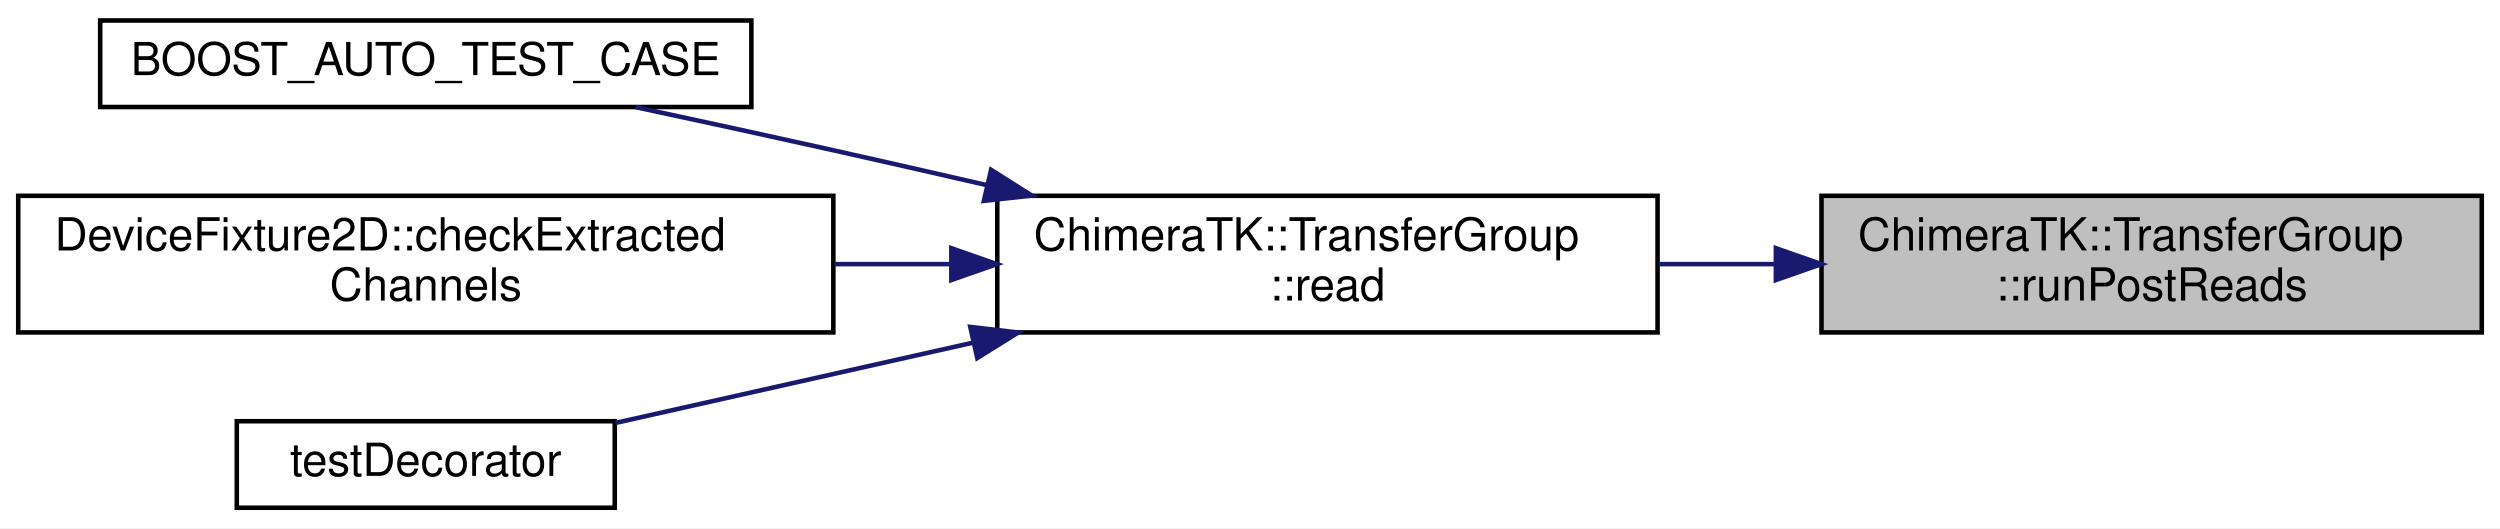
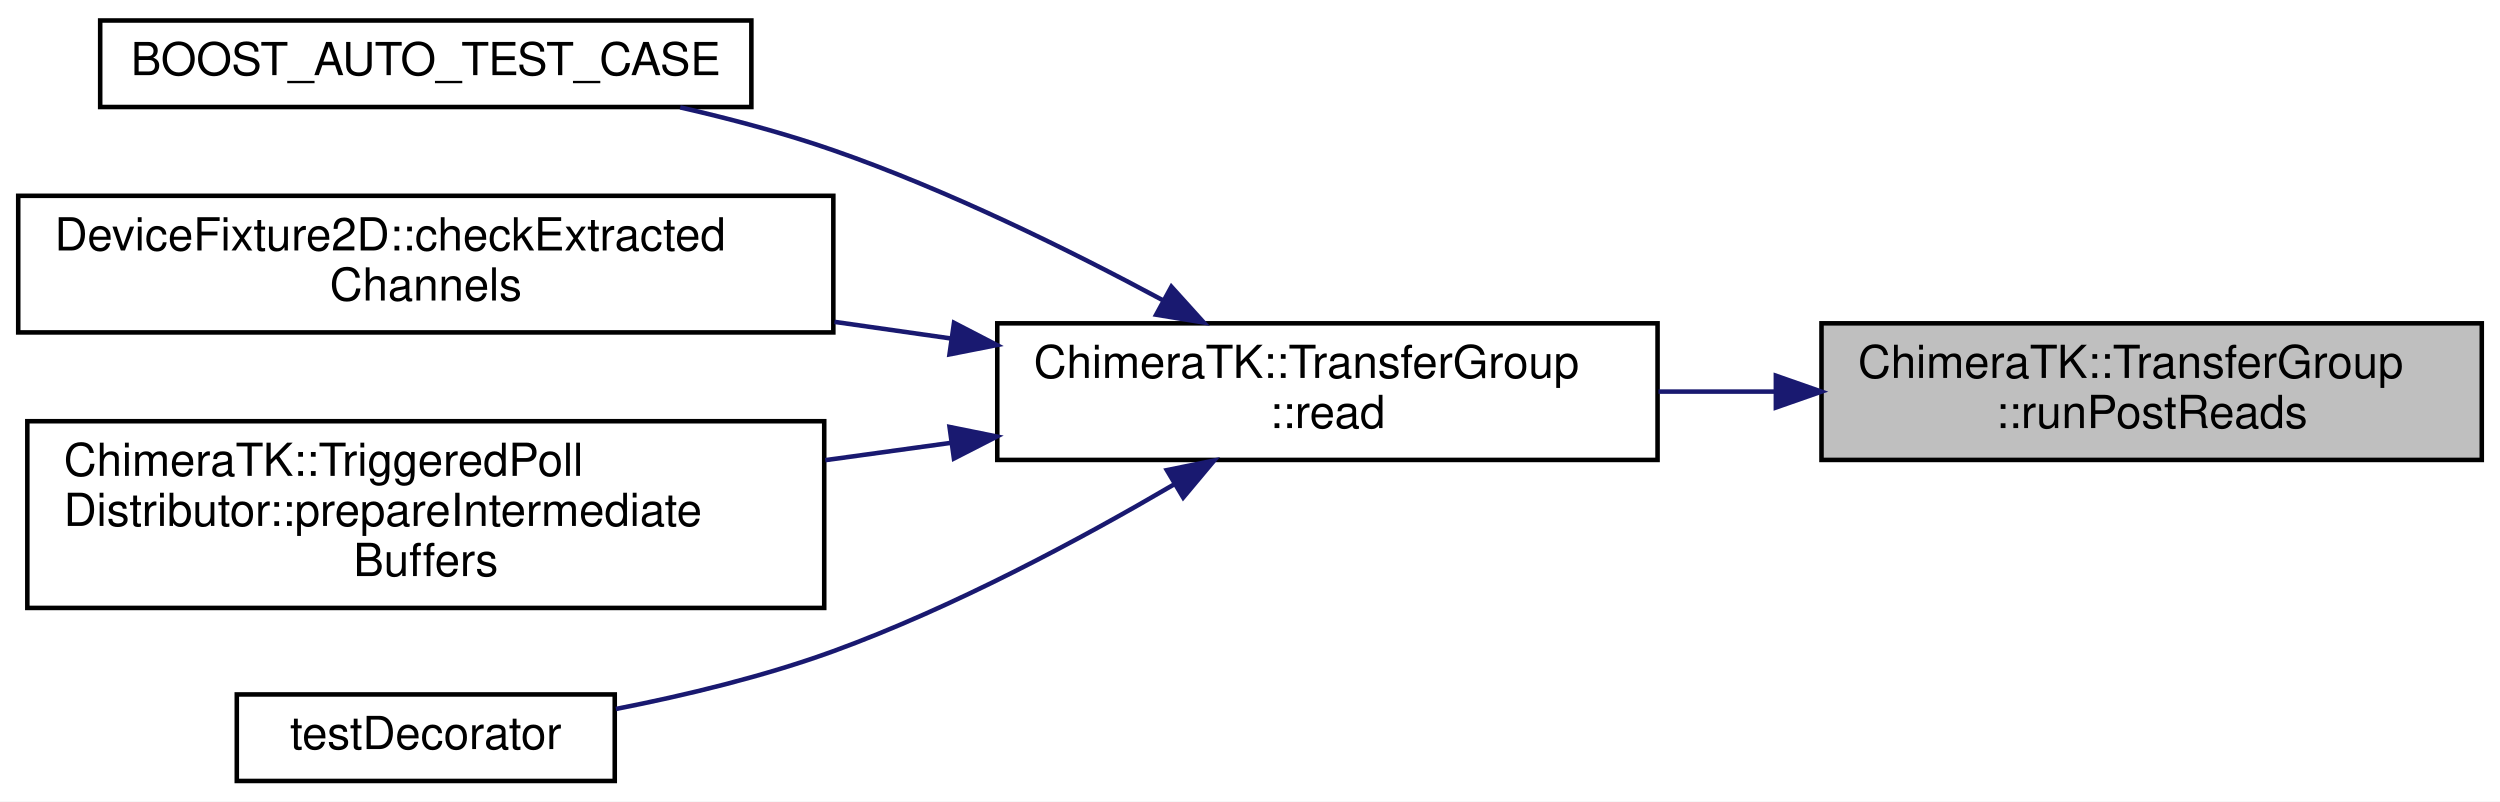
- <svg xmlns="http://www.w3.org/2000/svg" xmlns:xlink="http://www.w3.org/1999/xlink" width="549pt" height="116pt" viewBox="0.00 0.00 549.00 116.00">
-   <g id="graph0" class="graph" transform="scale(1 1) rotate(0) translate(4 112)">
-     <polygon fill="white" stroke="transparent" points="-4,4 -4,-112 545,-112 545,4 -4,4" />
+ <svg xmlns="http://www.w3.org/2000/svg" xmlns:xlink="http://www.w3.org/1999/xlink" width="549pt" height="176pt" viewBox="0.00 0.00 549.00 176.00">
+   <g id="graph0" class="graph" transform="scale(1 1) rotate(0) translate(4 172)">
+     <polygon fill="white" stroke="transparent" points="-4,4 -4,-172 545,-172 545,4 -4,4" />
    <g id="node1" class="node">
      <g id="a_node1">
        <a xlink:title=" ">
-           <polygon fill="#bfbfbf" stroke="black" points="396,-39 396,-69 541,-69 541,-39 396,-39" />
-           <text text-anchor="start" x="404" y="-57" font-family="Helvetica,sans-Serif" font-size="10.00">ChimeraTK::TransferGroup</text>
-           <text text-anchor="middle" x="468.5" y="-46" font-family="Helvetica,sans-Serif" font-size="10.00">::runPostReads</text>
+           <polygon fill="#bfbfbf" stroke="black" points="396,-71 396,-101 541,-101 541,-71 396,-71" />
+           <text text-anchor="start" x="404" y="-89" font-family="Helvetica,sans-Serif" font-size="10.00">ChimeraTK::TransferGroup</text>
+           <text text-anchor="middle" x="468.5" y="-78" font-family="Helvetica,sans-Serif" font-size="10.00">::runPostReads</text>
        </a>
      </g>
    </g>
    <g id="node2" class="node">
      <g id="a_node2">
        <a xlink:href="class_chimera_t_k_1_1_transfer_group.html#af8df339d4a0700087e48d57223231d88" target="_top" xlink:title="Trigger read transfer for all accessors in the group.">
-           <polygon fill="white" stroke="black" points="215,-39 215,-69 360,-69 360,-39 215,-39" />
-           <text text-anchor="start" x="223" y="-57" font-family="Helvetica,sans-Serif" font-size="10.00">ChimeraTK::TransferGroup</text>
-           <text text-anchor="middle" x="287.5" y="-46" font-family="Helvetica,sans-Serif" font-size="10.00">::read</text>
+           <polygon fill="white" stroke="black" points="215,-71 215,-101 360,-101 360,-71 215,-71" />
+           <text text-anchor="start" x="223" y="-89" font-family="Helvetica,sans-Serif" font-size="10.00">ChimeraTK::TransferGroup</text>
+           <text text-anchor="middle" x="287.5" y="-78" font-family="Helvetica,sans-Serif" font-size="10.00">::read</text>
        </a>
      </g>
    </g>
    <g id="edge1" class="edge">
-       <path fill="none" stroke="midnightblue" d="M385.96,-54C377.36,-54 368.67,-54 360.2,-54" />
-       <polygon fill="midnightblue" stroke="midnightblue" points="385.98,-57.5 395.98,-54 385.98,-50.5 385.98,-57.5" />
+       <path fill="none" stroke="midnightblue" d="M385.96,-86C377.36,-86 368.67,-86 360.2,-86" />
+       <polygon fill="midnightblue" stroke="midnightblue" points="385.98,-89.5 395.98,-86 385.98,-82.5 385.98,-89.5" />
    </g>
    <g id="node3" class="node">
      <g id="a_node3">
        <a xlink:href="test_l_map_backend_8cpp.html#ab148c830fb30f16b374203012e700fd8" target="_top" xlink:title=" ">
-           <polygon fill="white" stroke="black" points="18,-88.5 18,-107.5 161,-107.5 161,-88.5 18,-88.5" />
-           <text text-anchor="middle" x="89.5" y="-95.5" font-family="Helvetica,sans-Serif" font-size="10.00">BOOST_AUTO_TEST_CASE</text>
+           <polygon fill="white" stroke="black" points="18,-148.5 18,-167.5 161,-167.5 161,-148.5 18,-148.5" />
+           <text text-anchor="middle" x="89.5" y="-155.5" font-family="Helvetica,sans-Serif" font-size="10.00">BOOST_AUTO_TEST_CASE</text>
        </a>
      </g>
    </g>
    <g id="edge2" class="edge">
-       <path fill="none" stroke="midnightblue" d="M212.75,-71.33C201.45,-73.93 189.92,-76.56 179,-79 164.89,-82.15 149.49,-85.5 135.55,-88.48" />
-       <polygon fill="midnightblue" stroke="midnightblue" points="213.64,-74.71 222.59,-69.05 212.06,-67.89 213.64,-74.71" />
+       <path fill="none" stroke="midnightblue" d="M251.36,-106.07C230.81,-117.11 204.05,-130.29 179,-139 168.31,-142.72 156.64,-145.85 145.37,-148.42" />
+       <polygon fill="midnightblue" stroke="midnightblue" points="253.24,-109.04 260.34,-101.18 249.89,-102.89 253.24,-109.04" />
    </g>
    <g id="node4" class="node">
      <g id="a_node4">
        <a xlink:href="struct_device_fixture2_d.html#a3d4cbcb09a507c0e2f7865a636cef09b" target="_top" xlink:title=" ">
-           <polygon fill="white" stroke="black" points="0,-39 0,-69 179,-69 179,-39 0,-39" />
-           <text text-anchor="start" x="8" y="-57" font-family="Helvetica,sans-Serif" font-size="10.00">DeviceFixture2D::checkExtracted</text>
-           <text text-anchor="middle" x="89.5" y="-46" font-family="Helvetica,sans-Serif" font-size="10.00">Channels</text>
+           <polygon fill="white" stroke="black" points="0,-99 0,-129 179,-129 179,-99 0,-99" />
+           <text text-anchor="start" x="8" y="-117" font-family="Helvetica,sans-Serif" font-size="10.00">DeviceFixture2D::checkExtracted</text>
+           <text text-anchor="middle" x="89.5" y="-106" font-family="Helvetica,sans-Serif" font-size="10.00">Channels</text>
        </a>
      </g>
    </g>
    <g id="edge3" class="edge">
-       <path fill="none" stroke="midnightblue" d="M204.74,-54C196.32,-54 187.74,-54 179.25,-54" />
-       <polygon fill="midnightblue" stroke="midnightblue" points="204.91,-57.5 214.91,-54 204.91,-50.5 204.91,-57.5" />
+       <path fill="none" stroke="midnightblue" d="M204.74,-97.68C196.32,-98.88 187.74,-100.11 179.25,-101.32" />
+       <polygon fill="midnightblue" stroke="midnightblue" points="205.5,-101.11 214.91,-96.23 204.51,-94.18 205.5,-101.11" />
    </g>
    <g id="node5" class="node">
      <g id="a_node5">
+         <a xlink:href="class_chimera_t_k_1_1_triggered_poll_distributor.html#a4bbdfd0064cf26cd60807fec7dbcda82" target="_top" xlink:title="Poll all sync variables.">
+           <polygon fill="white" stroke="black" points="2,-38.5 2,-79.5 177,-79.5 177,-38.5 2,-38.5" />
+           <text text-anchor="start" x="10" y="-67.5" font-family="Helvetica,sans-Serif" font-size="10.00">ChimeraTK::TriggeredPoll</text>
+           <text text-anchor="start" x="10" y="-56.5" font-family="Helvetica,sans-Serif" font-size="10.00">Distributor::prepareIntermediate</text>
+           <text text-anchor="middle" x="89.5" y="-45.5" font-family="Helvetica,sans-Serif" font-size="10.00">Buffers</text>
+         </a>
+       </g>
+     </g>
+     <g id="edge4" class="edge">
+       <path fill="none" stroke="midnightblue" d="M204.74,-74.74C195.66,-73.49 186.37,-72.21 177.23,-70.95" />
+       <polygon fill="midnightblue" stroke="midnightblue" points="204.52,-78.24 214.91,-76.14 205.48,-71.31 204.52,-78.24" />
+     </g>
+     <g id="node6" class="node">
+       <g id="a_node6">
        <a xlink:href="test_type_changing_decorator_8cpp.html#a5508c2f467404d24528cef39ac8ef00f" target="_top" xlink:title=" ">
          <polygon fill="white" stroke="black" points="48,-0.5 48,-19.5 131,-19.5 131,-0.5 48,-0.5" />
          <text text-anchor="middle" x="89.5" y="-7.5" font-family="Helvetica,sans-Serif" font-size="10.00">testDecorator</text>
        </a>
      </g>
    </g>
-     <g id="edge4" class="edge">
-       <path fill="none" stroke="midnightblue" d="M209.82,-36.79C182.97,-30.76 153.87,-24.22 131.13,-19.12" />
-       <polygon fill="midnightblue" stroke="midnightblue" points="209.07,-40.21 219.6,-38.98 210.61,-33.38 209.07,-40.21" />
+     <g id="edge5" class="edge">
+       <path fill="none" stroke="midnightblue" d="M253.9,-65.67C233.13,-53.5 205.28,-38.58 179,-29 163.79,-23.46 146.5,-19.3 131.25,-16.31" />
+       <polygon fill="midnightblue" stroke="midnightblue" points="252.24,-68.76 262.63,-70.87 255.83,-62.74 252.24,-68.76" />
    </g>
  </g>
</svg>
